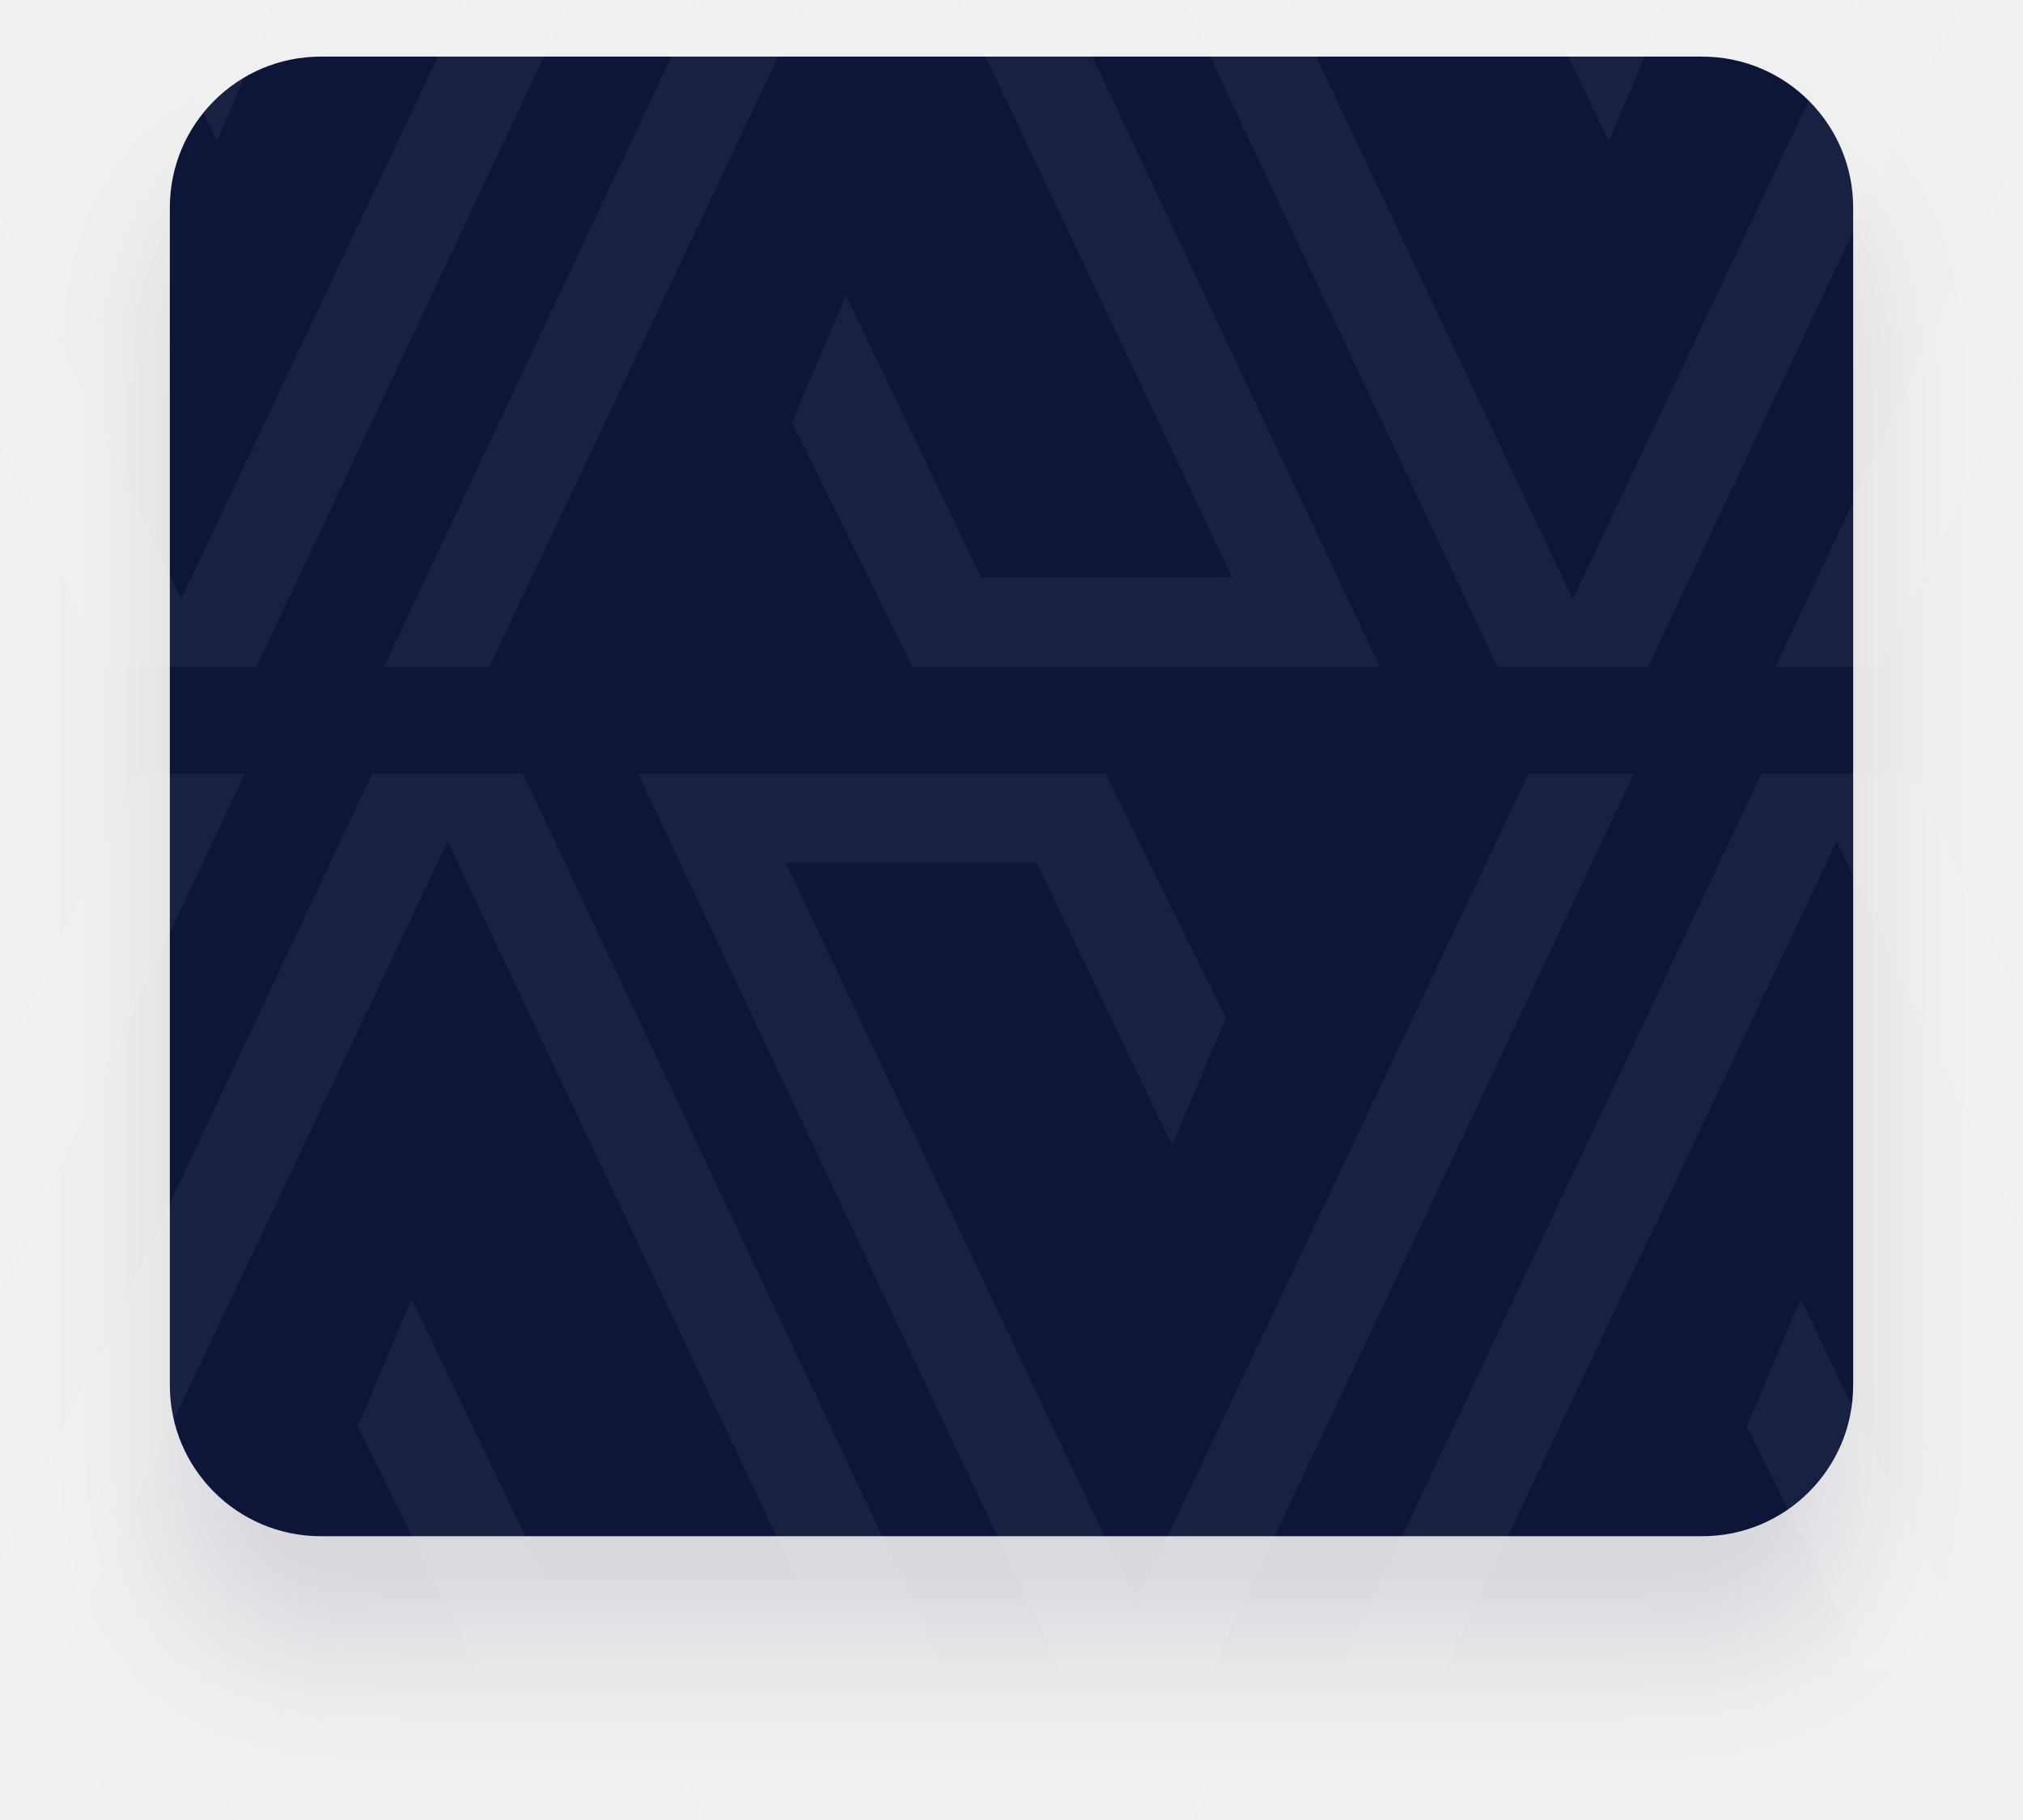
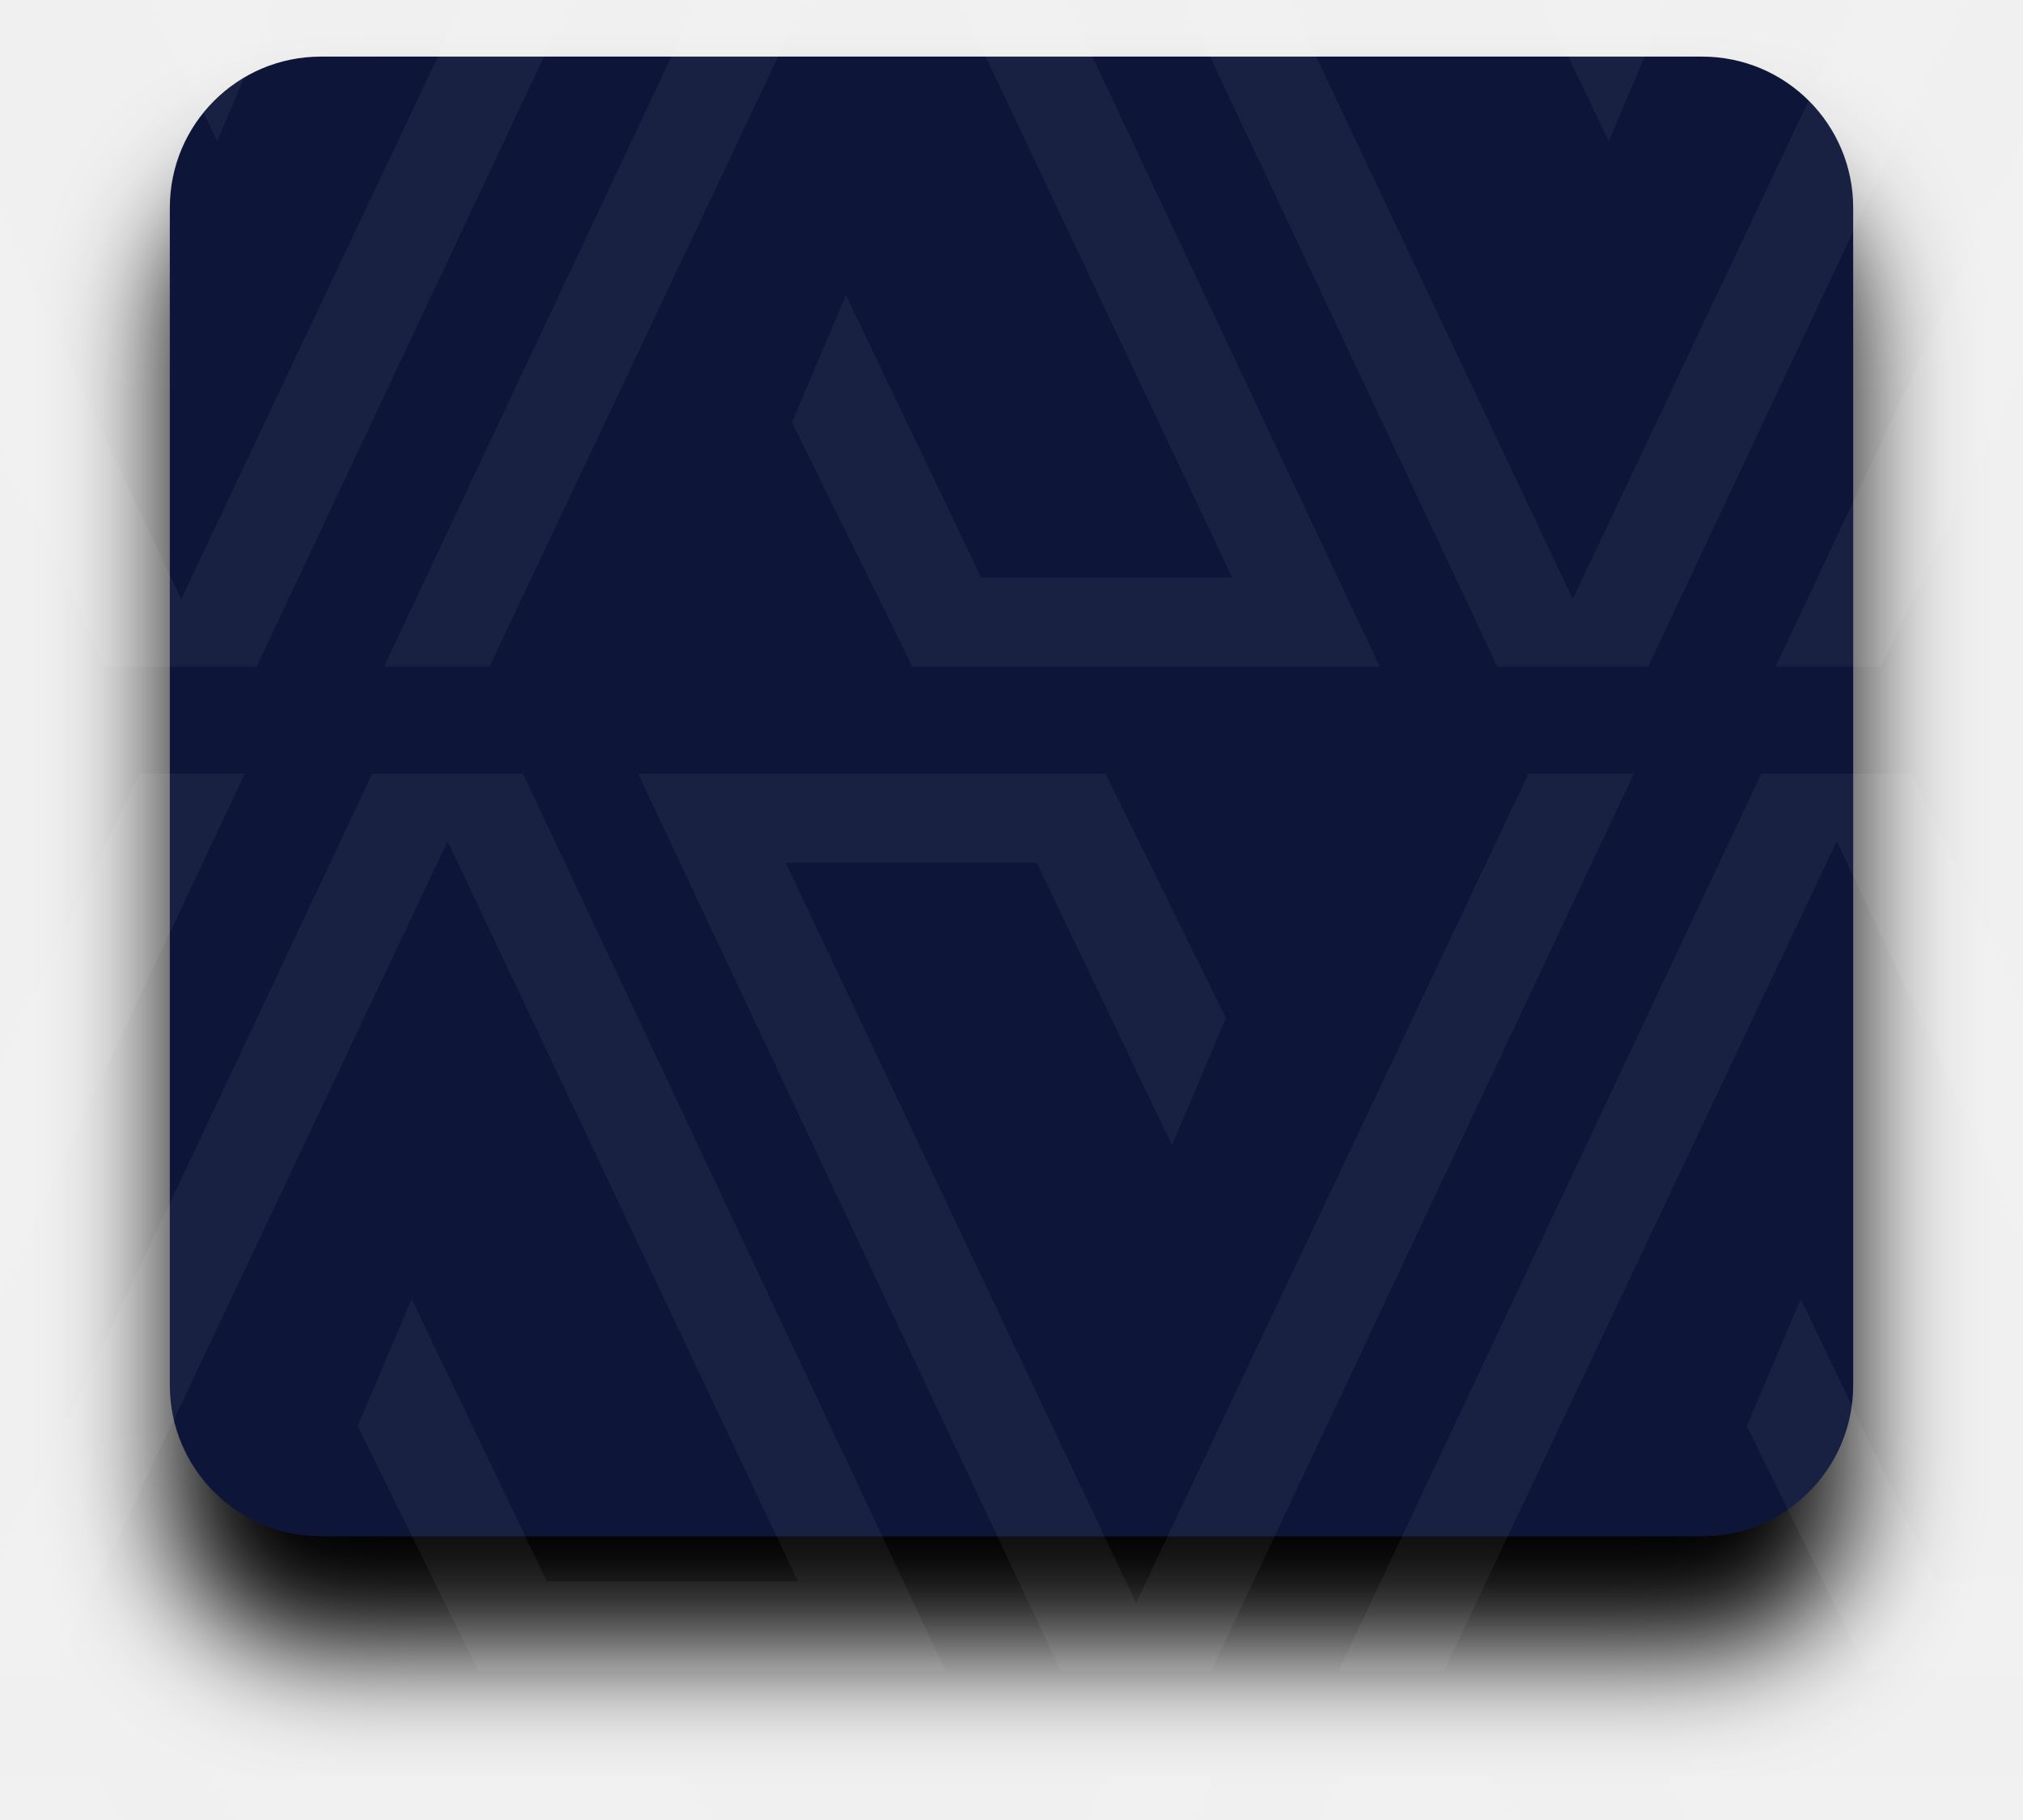
<svg xmlns="http://www.w3.org/2000/svg" width="268" height="241" viewBox="0 0 268 241">
  <defs>
    <filter id="BG" x="0" y="0" width="268" height="241" filterUnits="userSpaceOnUse">
      <feOffset dy="15" input="SourceAlpha" />
      <feGaussianBlur stdDeviation="7.5" result="blur" />
-       <feFlood flood-color="#07183a" flood-opacity="0.102" />
+       <feFlood floodColor="#07183a" floodOpacity="0.102" />
      <feComposite operator="in" in2="blur" />
      <feComposite in="SourceGraphic" />
    </filter>
    <clipPath id="clipPath">
      <rect id="BG-2" data-name="BG" width="223" height="196" rx="20" transform="translate(0 12)" fill="#fff" />
    </clipPath>
  </defs>
  <g id="Group_84925" data-name="Group 84925" transform="translate(-23.5 -811.5)">
    <g transform="matrix(1, 0, 0, 1, 23.5, 811.5)" filter="url(#BG)">
      <rect id="BG-3" data-name="BG" width="223" height="196" rx="20" transform="translate(22.5 7.5)" fill="#0b1838" />
    </g>
    <g id="Mask_Group_51" data-name="Mask Group 51" transform="translate(46 807)" opacity="0.05" clipPath="url(P)" style="mix-blend-mode: luminosity;isolation: isolate">
      <g id="Group_84926" data-name="Group 84926" transform="translate(-178.417 -26)">
        <g id="Group_84925-2" data-name="Group 84925">
          <path id="Path_276758" data-name="Path 276758" d="M282.184,0,230.194,109.854,183.8,11.814h33.249l17.913,37.4,7.149-16.842L226.3.316,226.237,0h-62l55.972,118.813H240.18L296.152,0Z" transform="translate(134.08 0)" fill="#fff" />
          <path id="Path_276759" data-name="Path 276759" d="M271.31,0,215.338,118.812h13.968L281.3,8.958,327.7,107H294.447l-17.913-37.4-7.151,16.842,15.8,32.061.066.316h62L291.285,0Z" transform="translate(175.802 0)" fill="#fff" />
          <path id="Path_276760" data-name="Path 276760" d="M388.082,0,336.091,109.854l-46.4-98.039h33.249l17.913,37.4,7.149-16.842L332.2.316,332.137,0h-62L326.1,118.812h19.973L402.05,0Z" transform="translate(220.537 0)" fill="#fff" />
          <path id="Path_276761" data-name="Path 276761" d="M377.209,0,321.236,118.812h13.97L387.2,8.958,433.6,107H400.346l-17.915-37.4-7.147,16.842,15.8,32.061.067.316h62L397.183,0Z" transform="translate(262.258 0)" fill="#fff" />
          <path id="Path_276762" data-name="Path 276762" d="M147.195,68.165h47.188l.067.316,15.8,32.061L203.1,117.384l-17.913-37.4H151.937l46.4,98.039L250.328,68.165H264.3L208.326,186.977H188.351L132.378,68.165Z" transform="translate(108.074 64.82)" fill="#fff" />
          <path id="Path_276763" data-name="Path 276763" d="M300.585,186.977H253.4l-.067-.316-15.8-32.061,7.149-16.842,17.913,37.4h33.251l-46.4-98.039L197.452,186.977h-13.97L239.454,68.165H259.43L315.4,186.977Z" transform="translate(149.795 64.82)" fill="#fff" />
          <path id="Path_276764" data-name="Path 276764" d="M253.093,68.165h47.188l.067.316,15.8,32.061L309,117.384l-17.913-37.4H257.836l46.4,98.039L356.227,68.165H370.2L314.225,186.977H294.249L238.277,68.165Z" transform="translate(194.53 64.82)" fill="#fff" />
          <path id="Path_276765" data-name="Path 276765" d="M406.484,186.977H359.3l-.067-.316-15.8-32.061,7.149-16.842,17.913,37.4h33.251l-46.4-98.039L303.351,186.977h-13.97L345.353,68.165h19.975L421.3,186.977Z" transform="translate(236.251 64.82)" fill="#fff" />
          <path id="Path_276766" data-name="Path 276766" d="M45.883,68.165H93.071l.067.316,15.8,32.061-7.149,16.842L83.876,79.98H50.625l46.4,98.039L149.016,68.165h13.97L107.014,186.977H87.039L31.066,68.165Z" transform="translate(25.363 64.82)" fill="#fff" />
          <path id="Path_276767" data-name="Path 276767" d="M199.273,186.977H152.085l-.067-.316-15.8-32.061,7.149-16.842,17.913,37.4h33.251l-46.4-98.039L96.14,186.977H82.17L138.142,68.165h19.975L214.09,186.977Z" transform="translate(67.084 64.82)" fill="#fff" />
          <path id="Path_276768" data-name="Path 276768" d="M180.691,0,128.7,109.854,82.3,11.814h33.249l17.913,37.4,7.149-16.842L124.813.316,124.745,0h-62l55.972,118.813h19.973L194.659,0Z" transform="translate(51.222 0)" fill="#fff" />
          <path id="Path_276769" data-name="Path 276769" d="M169.817,0,113.845,118.812h13.97L179.805,8.958,226.206,107H192.954l-17.913-37.4-7.149,16.842,15.8,32.061.067.316h62L189.792,0Z" transform="translate(92.943 0)" fill="#fff" />
          <path id="Path_276770" data-name="Path 276770" d="M219.609,136.33,167.618,246.184l-46.4-98.039h33.249l17.913,37.4,7.151-16.842-15.8-32.061-.067-.316h-62l55.972,118.813H177.6L233.579,136.33Z" transform="translate(82.995 129.639)" fill="#fff" />
          <path id="Path_276771" data-name="Path 276771" d="M208.736,136.33,152.763,255.142h13.97l51.991-109.854,46.4,98.039H231.873l-17.913-37.4-7.149,16.842,15.8,32.061.067.316h62L228.711,136.33Z" transform="translate(124.717 129.639)" fill="#fff" />
          <path id="Path_276772" data-name="Path 276772" d="M325.508,136.33,273.517,246.184l-46.4-98.039H260.37l17.913,37.4,7.149-16.842-15.8-32.061-.067-.316h-62L263.53,255.142h19.975L339.478,136.33Z" transform="translate(169.451 129.639)" fill="#fff" />
          <path id="Path_276773" data-name="Path 276773" d="M314.635,136.33,258.663,255.142h13.968l51.991-109.854,46.4,98.039H337.772l-17.915-37.4-7.149,16.842,15.8,32.061.067.316h62L334.608,136.33Z" transform="translate(211.173 129.639)" fill="#fff" />
          <path id="Path_276774" data-name="Path 276774" d="M117.95,136.33,65.959,246.184l-46.4-98.039H52.812l17.913,37.4,7.149-16.842-15.8-32.061L62,136.33H0L55.972,255.142H75.947L131.92,136.33Z" transform="translate(0 129.639)" fill="#fff" />
          <path id="Path_276775" data-name="Path 276775" d="M107.077,136.33,51.1,255.142H65.073l51.991-109.854,46.4,98.039H130.215l-17.913-37.4-7.151,16.842,15.8,32.061.067.316h62L127.05,136.33Z" transform="translate(41.722 129.639)" fill="#fff" />
        </g>
      </g>
    </g>
  </g>
</svg>
